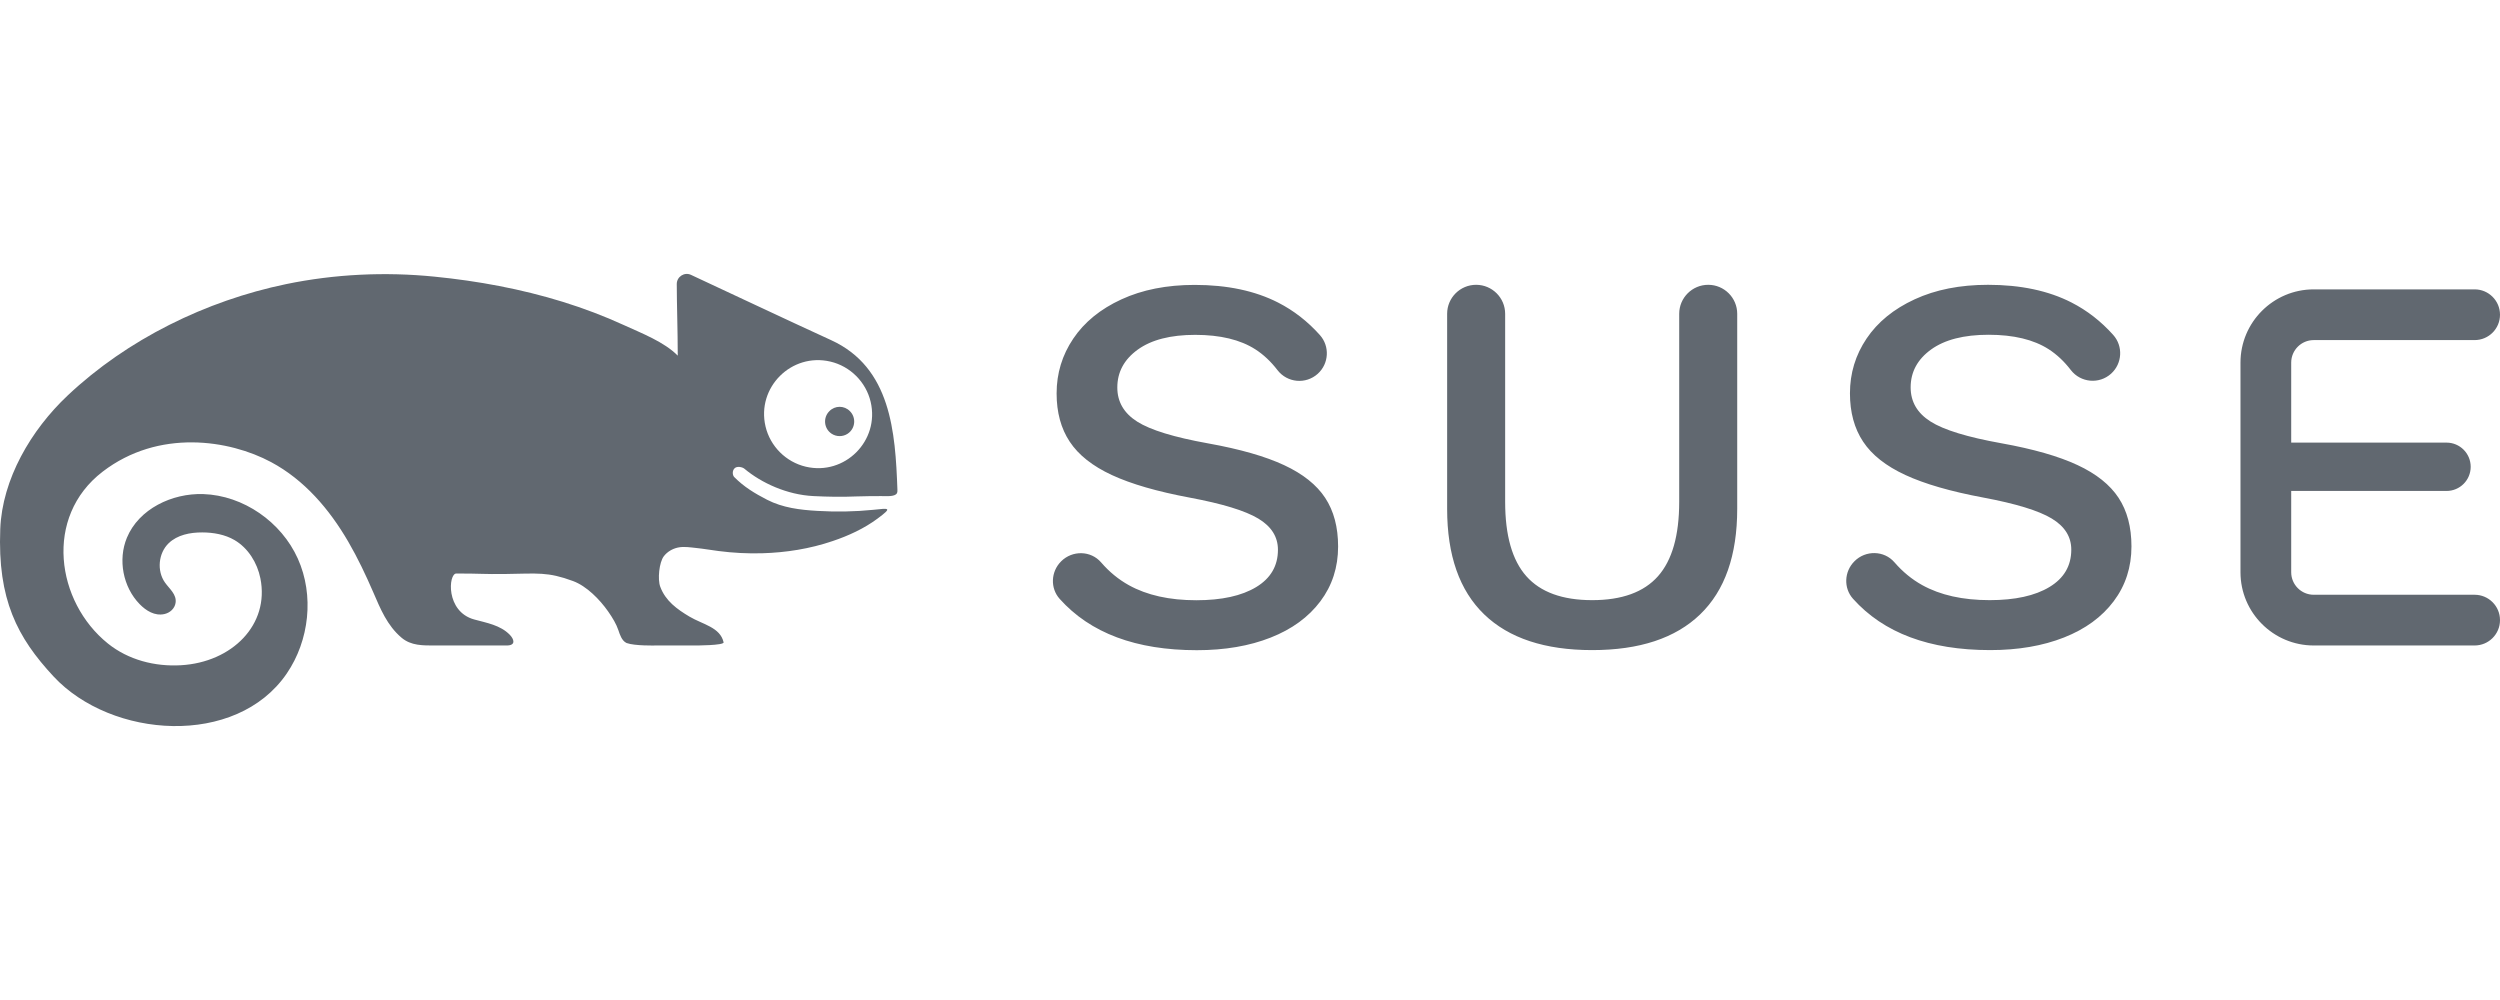
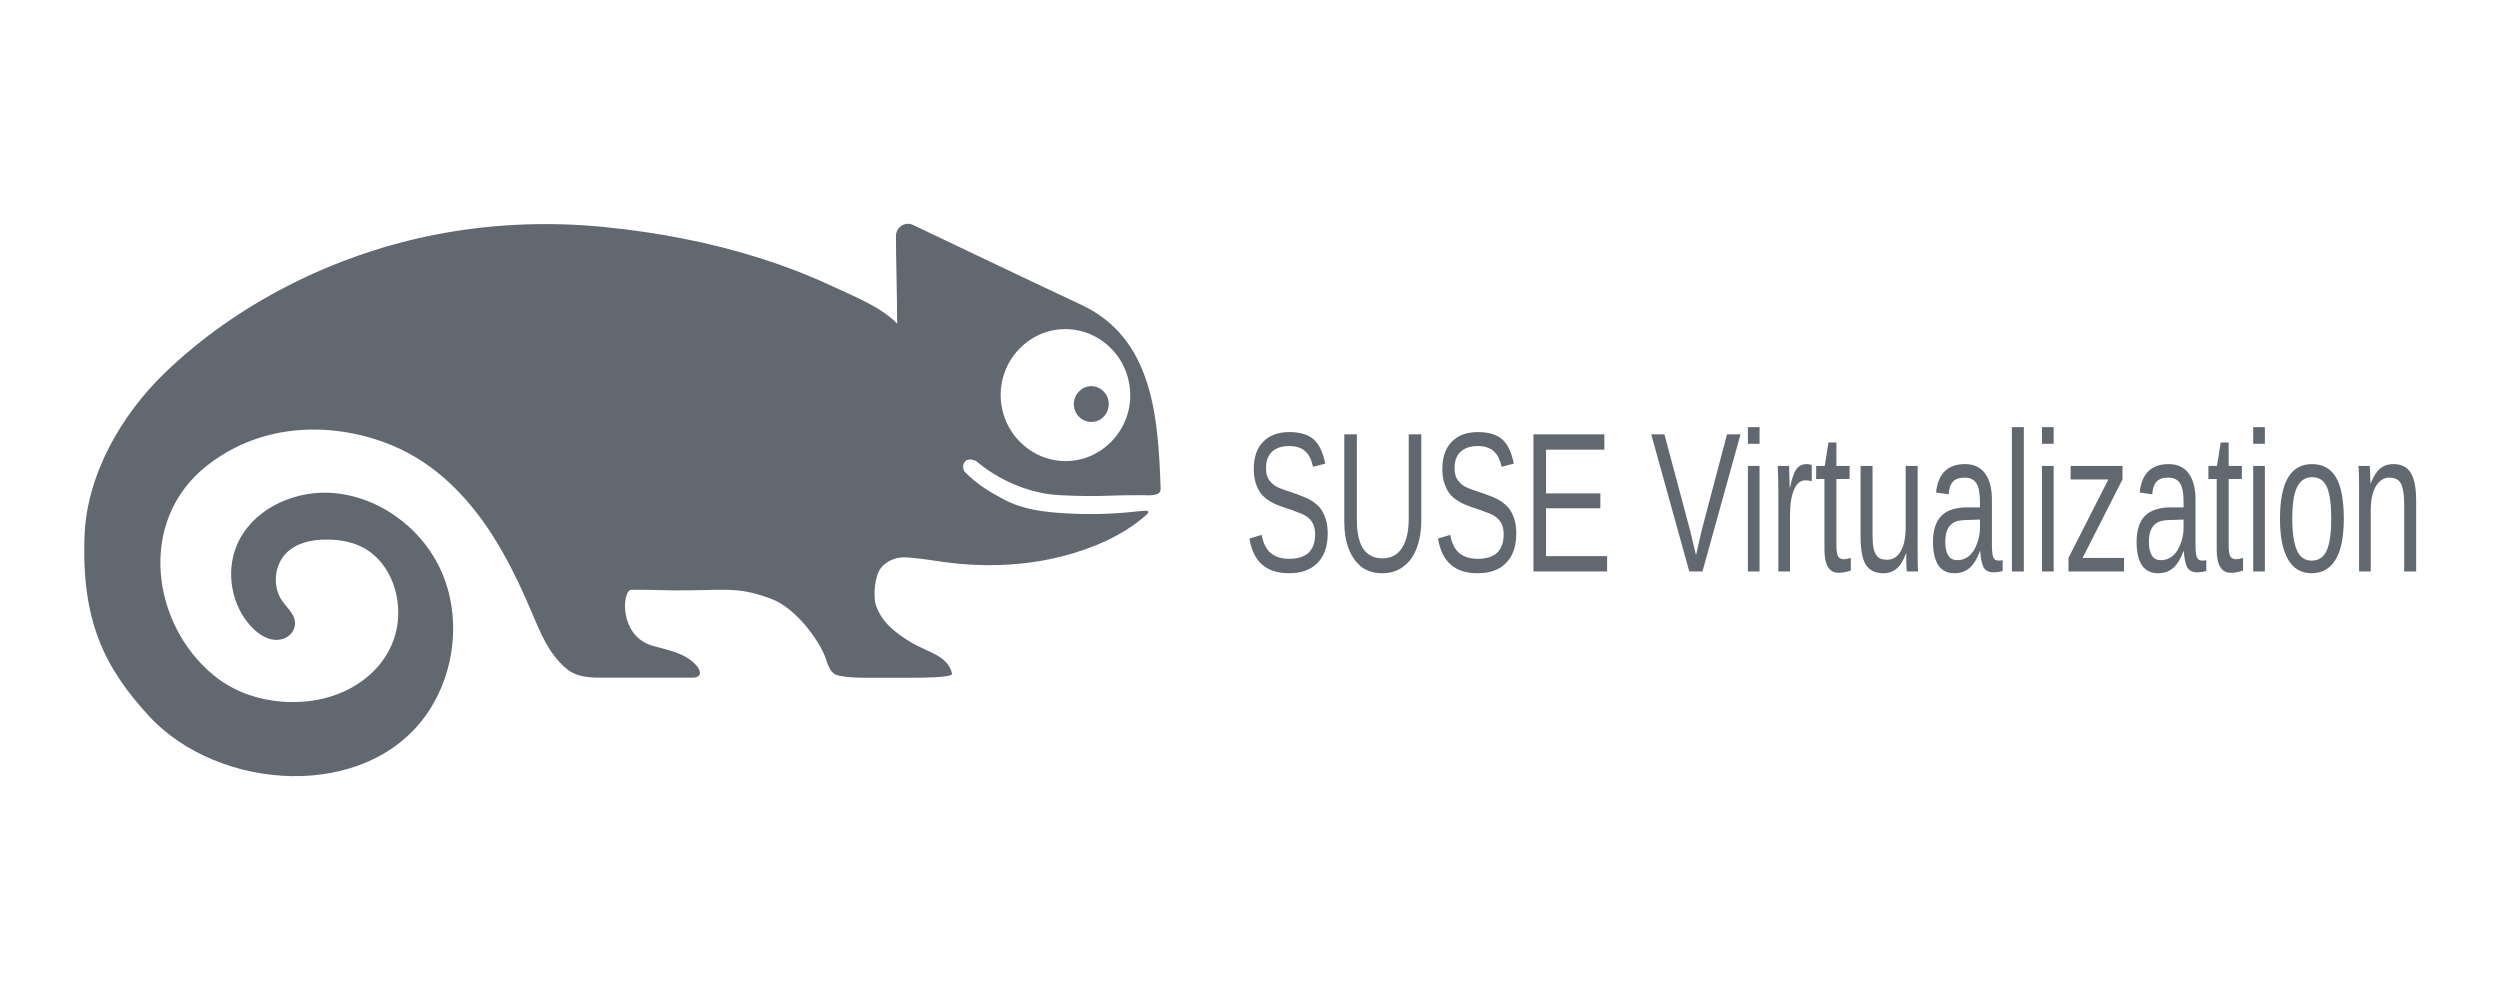
<svg xmlns="http://www.w3.org/2000/svg" version="1.1" x="0" y="0" width="105" height="42" viewBox="0 0 105 42" id="svg9">
  <defs id="defs13" />
-   <g id="Layer_1" transform="matrix(0.4985761,0,0,0.4985761,-14.95741,-2.80388)" style="fill:#616870;fill-opacity:1">
-     <g id="g6" style="fill:#616870;fill-opacity:1">
-       <path d="m 238.462,55.726 h -13.555 c -1.045,0 -1.896,-0.85 -1.896,-1.896 v -6.848 h 13.084 c 1.124,0 2.036,-0.911 2.036,-2.036 0,-1.125 -0.912,-2.037 -2.036,-2.037 H 223.011 V 36.17 c 0,-1.046 0.851,-1.897 1.896,-1.897 h 13.555 c 1.18,0 2.138,-0.955 2.138,-2.136 0,-1.18 -0.958,-2.137 -2.138,-2.137 h -13.555 c -3.4,0 -6.169,2.767 -6.169,6.17 v 17.66 c 0,3.402 2.769,6.169 6.169,6.169 h 13.555 c 1.18,0 2.138,-0.955 2.138,-2.135 0,-1.181 -0.958,-2.138 -2.138,-2.138 m -39.86,-12.761 c -2.866,-0.515 -4.859,-1.123 -5.974,-1.833 -1.117,-0.709 -1.675,-1.666 -1.675,-2.873 0,-1.296 0.573,-2.361 1.719,-3.191 1.147,-0.828 2.761,-1.244 4.844,-1.244 2.112,0 3.801,0.406 5.069,1.222 0.682,0.439 1.303,1.022 1.863,1.752 0.826,1.068 2.385,1.21 3.389,0.306 0.947,-0.854 1.03,-2.318 0.178,-3.268 -1.028,-1.148 -2.197,-2.057 -3.507,-2.727 -1.947,-0.996 -4.293,-1.493 -7.037,-1.493 -2.354,0 -4.413,0.406 -6.177,1.221 -1.765,0.814 -3.117,1.916 -4.051,3.303 -0.936,1.389 -1.403,2.927 -1.403,4.617 0,1.599 0.368,2.956 1.109,4.072 0.738,1.118 1.924,2.052 3.553,2.806 1.628,0.755 3.815,1.388 6.561,1.901 2.746,0.514 4.669,1.101 5.77,1.765 1.102,0.664 1.652,1.538 1.652,2.623 0,1.359 -0.61,2.408 -1.834,3.147 -1.22,0.739 -2.903,1.109 -5.045,1.109 -2.263,0 -4.156,-0.422 -5.68,-1.268 -0.87,-0.483 -1.649,-1.123 -2.339,-1.92 -0.868,-1.007 -2.426,-1.031 -3.365,-0.091 l -0.008,0.01 c -0.86,0.858 -0.926,2.251 -0.115,3.155 2.582,2.882 6.434,4.322 11.552,4.322 2.353,0 4.428,-0.355 6.224,-1.064 1.795,-0.708 3.188,-1.726 4.184,-3.053 0.997,-1.328 1.495,-2.867 1.495,-4.618 0,-1.628 -0.362,-2.993 -1.086,-4.094 -0.725,-1.101 -1.878,-2.022 -3.463,-2.76 -1.583,-0.74 -3.718,-1.351 -6.403,-1.834 m -66.832,0.009 c -2.866,-0.515 -4.857,-1.124 -5.973,-1.833 -1.117,-0.709 -1.674,-1.667 -1.674,-2.875 0,-1.296 0.573,-2.36 1.719,-3.189 1.147,-0.829 2.761,-1.245 4.843,-1.245 2.11,0 3.801,0.408 5.068,1.222 0.684,0.439 1.305,1.023 1.865,1.752 0.824,1.07 2.384,1.211 3.388,0.307 0.948,-0.855 1.03,-2.319 0.178,-3.268 -1.028,-1.149 -2.198,-2.058 -3.507,-2.728 -1.946,-0.995 -4.293,-1.493 -7.038,-1.493 -2.353,0 -4.412,0.407 -6.176,1.221 -1.766,0.814 -3.116,1.917 -4.051,3.305 -0.935,1.387 -1.403,2.925 -1.403,4.615 0,1.599 0.368,2.958 1.109,4.072 0.739,1.117 1.924,2.054 3.552,2.807 1.629,0.755 3.817,1.388 6.562,1.901 2.745,0.513 4.668,1.102 5.77,1.765 1.101,0.663 1.652,1.538 1.652,2.624 0,1.358 -0.611,2.406 -1.832,3.145 -1.223,0.74 -2.905,1.109 -5.046,1.109 -2.264,0 -4.158,-0.422 -5.681,-1.268 -0.869,-0.482 -1.649,-1.122 -2.337,-1.919 -0.868,-1.008 -2.427,-1.031 -3.368,-0.09 l -0.007,0.008 c -0.86,0.858 -0.926,2.251 -0.115,3.155 2.582,2.883 6.433,4.322 11.553,4.322 2.353,0 4.427,-0.354 6.222,-1.063 1.795,-0.708 3.19,-1.728 4.186,-3.055 0.996,-1.326 1.493,-2.867 1.493,-4.616 0,-1.629 -0.362,-2.993 -1.086,-4.095 -0.725,-1.102 -1.877,-2.021 -3.463,-2.76 -1.583,-0.74 -3.717,-1.35 -6.403,-1.833 m 44.573,-10.915 v 16.428 c 0,3.921 -1.041,6.885 -3.122,8.892 -2.082,2.007 -5.114,3.009 -9.095,3.009 -3.984,0 -7.016,-1.002 -9.098,-3.009 -2.081,-2.007 -3.121,-4.971 -3.121,-8.892 V 32.059 c 0,-1.35 1.092,-2.443 2.442,-2.443 1.349,0 2.445,1.093 2.445,2.443 v 15.839 c 0,2.837 0.595,4.926 1.787,6.268 1.192,1.342 3.039,2.014 5.545,2.014 2.504,0 4.35,-0.672 5.542,-2.014 1.192,-1.342 1.788,-3.431 1.788,-6.268 V 32.059 c 0,-1.35 1.095,-2.443 2.443,-2.443 1.35,0 2.444,1.093 2.444,2.443" fill="#0c322c" id="path2" style="fill:#616870;fill-opacity:1" />
-       <path d="m 101.408,42.16 c -0.405,0.269 -0.947,0.269 -1.353,0 -0.664,-0.441 -0.728,-1.363 -0.192,-1.896 0.476,-0.493 1.261,-0.493 1.737,-0.001 0.535,0.534 0.47,1.456 -0.192,1.897 m 1.936,-2.687 c 0.772,3.284 -2.18,6.237 -5.464,5.465 -1.672,-0.392 -2.999,-1.719 -3.392,-3.39 -0.77,-3.282 2.181,-6.233 5.464,-5.464 1.671,0.391 2.999,1.717 3.392,3.389 M 81.232,57.135 c 0.375,0.539 0.687,1.06 0.862,1.581 0.124,0.37 0.283,0.858 0.648,1.054 0.02,0.011 0.038,0.021 0.06,0.027 0.67,0.244 2.393,0.203 2.393,0.203 h 3.169 c 0.271,0.004 2.652,-0.003 2.592,-0.269 -0.287,-1.273 -1.759,-1.501 -2.88,-2.167 -1.033,-0.616 -2.013,-1.314 -2.457,-2.515 -0.232,-0.62 -0.095,-2.05 0.304,-2.571 0.291,-0.377 0.72,-0.627 1.181,-0.728 0.511,-0.109 1.041,-0.015 1.552,0.037 0.63,0.064 1.252,0.178 1.88,0.256 1.212,0.158 2.436,0.221 3.658,0.188 2.017,-0.056 4.039,-0.377 5.951,-1.029 1.335,-0.448 2.65,-1.054 3.785,-1.897 1.29,-0.959 0.951,-0.869 -0.357,-0.735 -1.566,0.16 -3.146,0.184 -4.717,0.091 -1.466,-0.085 -2.912,-0.258 -4.238,-0.939 -1.044,-0.539 -1.941,-1.079 -2.769,-1.914 -0.124,-0.126 -0.201,-0.494 0.026,-0.729 0.22,-0.228 0.686,-0.096 0.829,0.026 1.444,1.207 3.598,2.201 5.828,2.309 1.206,0.06 2.379,0.082 3.586,0.03 0.603,-0.028 1.513,-0.024 2.118,-0.03 0.312,-0.004 1.163,0.086 1.322,-0.245 0.048,-0.096 0.044,-0.207 0.04,-0.315 -0.177,-4.826 -0.534,-10.269 -5.584,-12.576 -3.768,-1.723 -9.417,-4.392 -11.803,-5.499 -0.553,-0.263 -1.2,0.153 -1.2,0.769 0,1.612 0.082,3.928 0.083,6.036 -1.143,-1.164 -3.068,-1.899 -4.535,-2.573 -1.666,-0.764 -3.386,-1.412 -5.136,-1.957 -3.523,-1.091 -7.169,-1.763 -10.836,-2.127 -4.159,-0.415 -8.388,-0.216 -12.483,0.63 -6.744,1.398 -13.373,4.641 -18.405,9.384 -3.089,2.91 -5.513,7.047 -5.677,11.246 -0.234,5.943 1.431,9.134 4.491,12.423 4.88,5.242 15.383,5.976 19.637,-0.24 1.914,-2.798 2.329,-6.593 0.94,-9.686 -1.389,-3.091 -4.582,-5.325 -7.967,-5.439 -2.627,-0.087 -5.426,1.249 -6.433,3.678 -0.768,1.855 -0.331,4.147 1.068,5.587 0.545,0.562 1.283,1.022 2.089,0.842 0.475,-0.106 0.872,-0.463 0.944,-0.945 0.106,-0.711 -0.516,-1.172 -0.899,-1.718 -0.691,-0.985 -0.551,-2.464 0.314,-3.301 0.73,-0.707 1.811,-0.916 2.827,-0.913 0.946,0.002 1.913,0.171 2.729,0.648 1.147,0.675 1.909,1.911 2.173,3.217 0.787,3.903 -2.386,7.074 -6.688,7.323 -2.201,0.13 -4.441,-0.448 -6.159,-1.831 -4.351,-3.5 -5.417,-10.654 -0.444,-14.473 4.721,-3.625 10.681,-2.691 14.195,-0.807 2.812,1.507 4.908,3.973 6.496,6.699 0.797,1.371 1.476,2.804 2.106,4.259 0.606,1.399 1.173,2.809 2.386,3.834 0.803,0.68 1.794,0.656 2.846,0.656 h 6.005 c 0.816,0 0.617,-0.544 0.265,-0.904 -0.796,-0.814 -1.94,-0.998 -2.999,-1.289 -2.421,-0.666 -2.174,-3.871 -1.504,-3.871 2.164,0 2.232,0.065 4.128,0.041 2.736,-0.038 3.564,-0.197 5.704,0.594 1.144,0.424 2.243,1.542 2.96,2.564" fill="#30ba78" id="path4" style="fill:#616870;fill-opacity:1" />
+   <g id="g20" style="display:inline">
+     <g id="g19">
+       <g id="g26">
+         <g id="g25">
+           <g id="g24">
+             <g id="g1" transform="translate(0.1246544)">
+               <path d="m 46.114,17.599 c -0.242,0.164 -0.566,0.164 -0.809,0 -0.397,-0.269 -0.435,-0.83 -0.115,-1.155 0.285,-0.3 0.754,-0.3 1.039,-6.08e-4 0.32,0.325 0.281,0.887 -0.115,1.155 m 1.158,-1.637 c 0.462,2 -1.304,3.799 -3.267,3.329 -1,-0.239 -1.793,-1.047 -2.028,-2.065 -0.46,-1.999 1.304,-3.796 3.267,-3.328 0.999,0.238 1.793,1.046 2.028,2.064 M 34.05,26.719 c 0.224,0.328 0.411,0.646 0.515,0.963 0.074,0.225 0.169,0.523 0.387,0.642 0.012,0.005 0.023,0.016 0.036,0.017 0.401,0.149 1.431,0.123 1.431,0.123 h 1.895 c 0.162,0.002 1.586,-0.002 1.55,-0.164 -0.172,-0.775 -1.052,-0.914 -1.722,-1.32 -0.618,-0.375 -1.204,-0.8 -1.469,-1.532 -0.139,-0.378 -0.057,-1.249 0.182,-1.566 0.174,-0.23 0.431,-0.382 0.706,-0.443 0.306,-0.067 0.623,-0.006 0.928,0.023 0.377,0.039 0.749,0.109 1.124,0.156 0.725,0.096 1.457,0.135 2.187,0.114 1.206,-0.034 2.415,-0.23 3.559,-0.627 0.798,-0.273 1.585,-0.642 2.263,-1.155 0.771,-0.584 0.569,-0.529 -0.213,-0.448 -0.936,0.097 -1.881,0.112 -2.821,0.055 -0.877,-0.052 -1.741,-0.157 -2.534,-0.572 -0.624,-0.328 -1.161,-0.657 -1.656,-1.166 -0.074,-0.077 -0.12,-0.301 0.015,-0.444 0.132,-0.139 0.41,-0.058 0.496,0.017 0.863,0.735 2.152,1.341 3.485,1.406 0.721,0.037 1.423,0.05 2.144,0.019 0.361,-0.018 0.905,-0.016 1.267,-0.019 0.187,-0.002 0.695,0.053 0.791,-0.149 0.029,-0.058 0.026,-0.126 0.024,-0.192 -0.106,-2.94 -0.319,-6.255 -3.339,-7.66 -2.253,-1.049 -5.631,-2.675 -7.058,-3.349 -0.331,-0.16 -0.718,0.093 -0.718,0.468 0,0.982 0.049,2.392 0.05,3.676 C 36.871,12.885 35.72,12.437 34.843,12.026 33.847,11.561 32.818,11.166 31.772,10.834 29.665,10.17 27.485,9.761 25.292,9.539 22.805,9.286 20.276,9.407 17.828,9.923 13.795,10.774 9.831,12.749 6.822,15.638 c -1.847,1.772 -3.297,4.292 -3.395,6.849 -0.14,3.62 0.856,5.563 2.686,7.566 2.918,3.193 9.199,3.64 11.743,-0.146 1.145,-1.704 1.393,-4.016 0.562,-5.899 -0.831,-1.883 -2.74,-3.243 -4.764,-3.313 -1.571,-0.053 -3.245,0.761 -3.847,2.24 -0.459,1.13 -0.198,2.526 0.639,3.403 0.326,0.342 0.767,0.622 1.249,0.513 0.284,-0.065 0.521,-0.282 0.564,-0.576 0.063,-0.433 -0.309,-0.714 -0.538,-1.046 -0.413,-0.6 -0.329,-1.501 0.188,-2.011 0.437,-0.431 1.083,-0.558 1.69,-0.556 0.566,0.001 1.144,0.104 1.632,0.395 0.686,0.411 1.142,1.164 1.299,1.959 0.471,2.377 -1.427,4.308 -3.999,4.46 -1.316,0.079 -2.656,-0.273 -3.683,-1.115 -2.602,-2.132 -3.239,-6.489 -0.266,-8.815 2.823,-2.208 6.387,-1.639 8.488,-0.492 1.682,0.918 2.935,2.42 3.884,4.08 0.477,0.835 0.883,1.708 1.259,2.594 0.362,0.852 0.701,1.711 1.427,2.335 0.48,0.414 1.073,0.4 1.702,0.4 h 3.591 c 0.488,0 0.369,-0.331 0.158,-0.551 -0.476,-0.496 -1.16,-0.608 -1.793,-0.785 -1.448,-0.406 -1.3,-2.358 -0.899,-2.358 1.294,0 1.335,0.04 2.468,0.025 1.636,-0.023 2.131,-0.12 3.411,0.362 0.684,0.258 1.341,0.939 1.77,1.562" fill="#30ba78" id="path3" style="fill:#616870;fill-opacity:1;stroke-width:0.878" />
+               <text xml:space="preserve" style="font-size:16.425px;writing-mode:lr-tb;direction:ltr;fill:#616870;fill-opacity:1;fill-rule:evenodd;stroke-width:0.878;stroke-dasharray:none;stroke-opacity:0.496" x="195.814" y="86.498" id="text35" transform="scale(1.118897,0.8937375)">
+                 <tspan id="tspan35" x="195.814" y="86.498" style="fill:#616870;fill-opacity:1;stroke-width:0.878" />
+               </text>
+               <text xml:space="preserve" style="font-size:32.851px;font-family:Sans;-inkscape-font-specification:'Sans, Normal';writing-mode:lr-tb;direction:ltr;fill:#616870;fill-opacity:1;stroke-width:0.878;stroke-opacity:0.496" x="165.667" y="60.119" id="text2" transform="scale(1.118897,0.8937375)">
+                 <tspan id="tspan2" x="165.667" y="60.119" style="fill:#616870;fill-opacity:1;stroke-width:0.878" />
+               </text>
+               <text xml:space="preserve" style="font-size:32.851px;font-family:Sans;-inkscape-font-specification:'Sans, Normal';writing-mode:lr-tb;direction:ltr;fill:#616870;fill-opacity:1;stroke-width:0.878;stroke-opacity:0.496" x="364.924" y="202.849" id="text3" transform="scale(1.118897,0.8937375)">
+                 <tspan id="tspan3" x="364.924" y="202.849" style="fill:#616870;fill-opacity:1;stroke-width:0.878" />
+               </text>
+               <text xml:space="preserve" style="font-size:16.425px;writing-mode:lr-tb;direction:ltr;fill:#616870;fill-opacity:1;fill-rule:evenodd;stroke-width:0.878;stroke-dasharray:none;stroke-opacity:0.496" x="195.814" y="86.498" id="text4" transform="scale(1.118897,0.8937375)">
+                 <tspan id="tspan4" x="195.814" y="86.498" style="fill:#616870;fill-opacity:1;stroke-width:0.878" />
+               </text>
+               <text xml:space="preserve" style="font-style:normal;font-variant:normal;font-weight:normal;font-stretch:normal;font-size:6.91px;font-family:Arial;-inkscape-font-specification:'Arial, Normal';font-variant-ligatures:normal;font-variant-caps:normal;font-variant-numeric:normal;font-variant-east-asian:normal;writing-mode:lr-tb;direction:ltr;fill:#616870;fill-opacity:1;stroke-width:0.878;stroke-opacity:0.496" x="63.155" y="19.795" id="text5" transform="scale(0.8248541,1.212336)">
+                 <tspan id="tspan1" x="63.155" y="19.795" style="font-style:normal;font-variant:normal;font-weight:normal;font-stretch:normal;font-size:6.91px;font-family:Arial;-inkscape-font-specification:'Arial, Normal';font-variant-ligatures:normal;font-variant-caps:normal;font-variant-numeric:normal;font-variant-east-asian:normal;stroke-width:0.878">SUSE Virtualization</tspan>
+               </text>
+               <text xml:space="preserve" style="font-size:32.851px;font-family:Sans;-inkscape-font-specification:'Sans, Normal';writing-mode:lr-tb;direction:ltr;fill:#616870;fill-opacity:1;stroke-width:0.878;stroke-opacity:0.496" x="165.667" y="60.119" id="text6" transform="scale(1.118897,0.8937375)">
+                 <tspan id="tspan6" x="165.667" y="60.119" style="fill:#616870;fill-opacity:1;stroke-width:0.878" />
+               </text>
+               <text xml:space="preserve" style="font-size:32.851px;font-family:Sans;-inkscape-font-specification:'Sans, Normal';writing-mode:lr-tb;direction:ltr;fill:#616870;fill-opacity:1;stroke-width:0.878;stroke-opacity:0.496" x="364.924" y="202.849" id="text7" transform="scale(1.118897,0.8937375)">
+                 <tspan id="tspan7" x="364.924" y="202.849" style="fill:#616870;fill-opacity:1;stroke-width:0.878" />
+               </text>
+             </g>
+           </g>
+         </g>
+       </g>
    </g>
  </g>
</svg>
